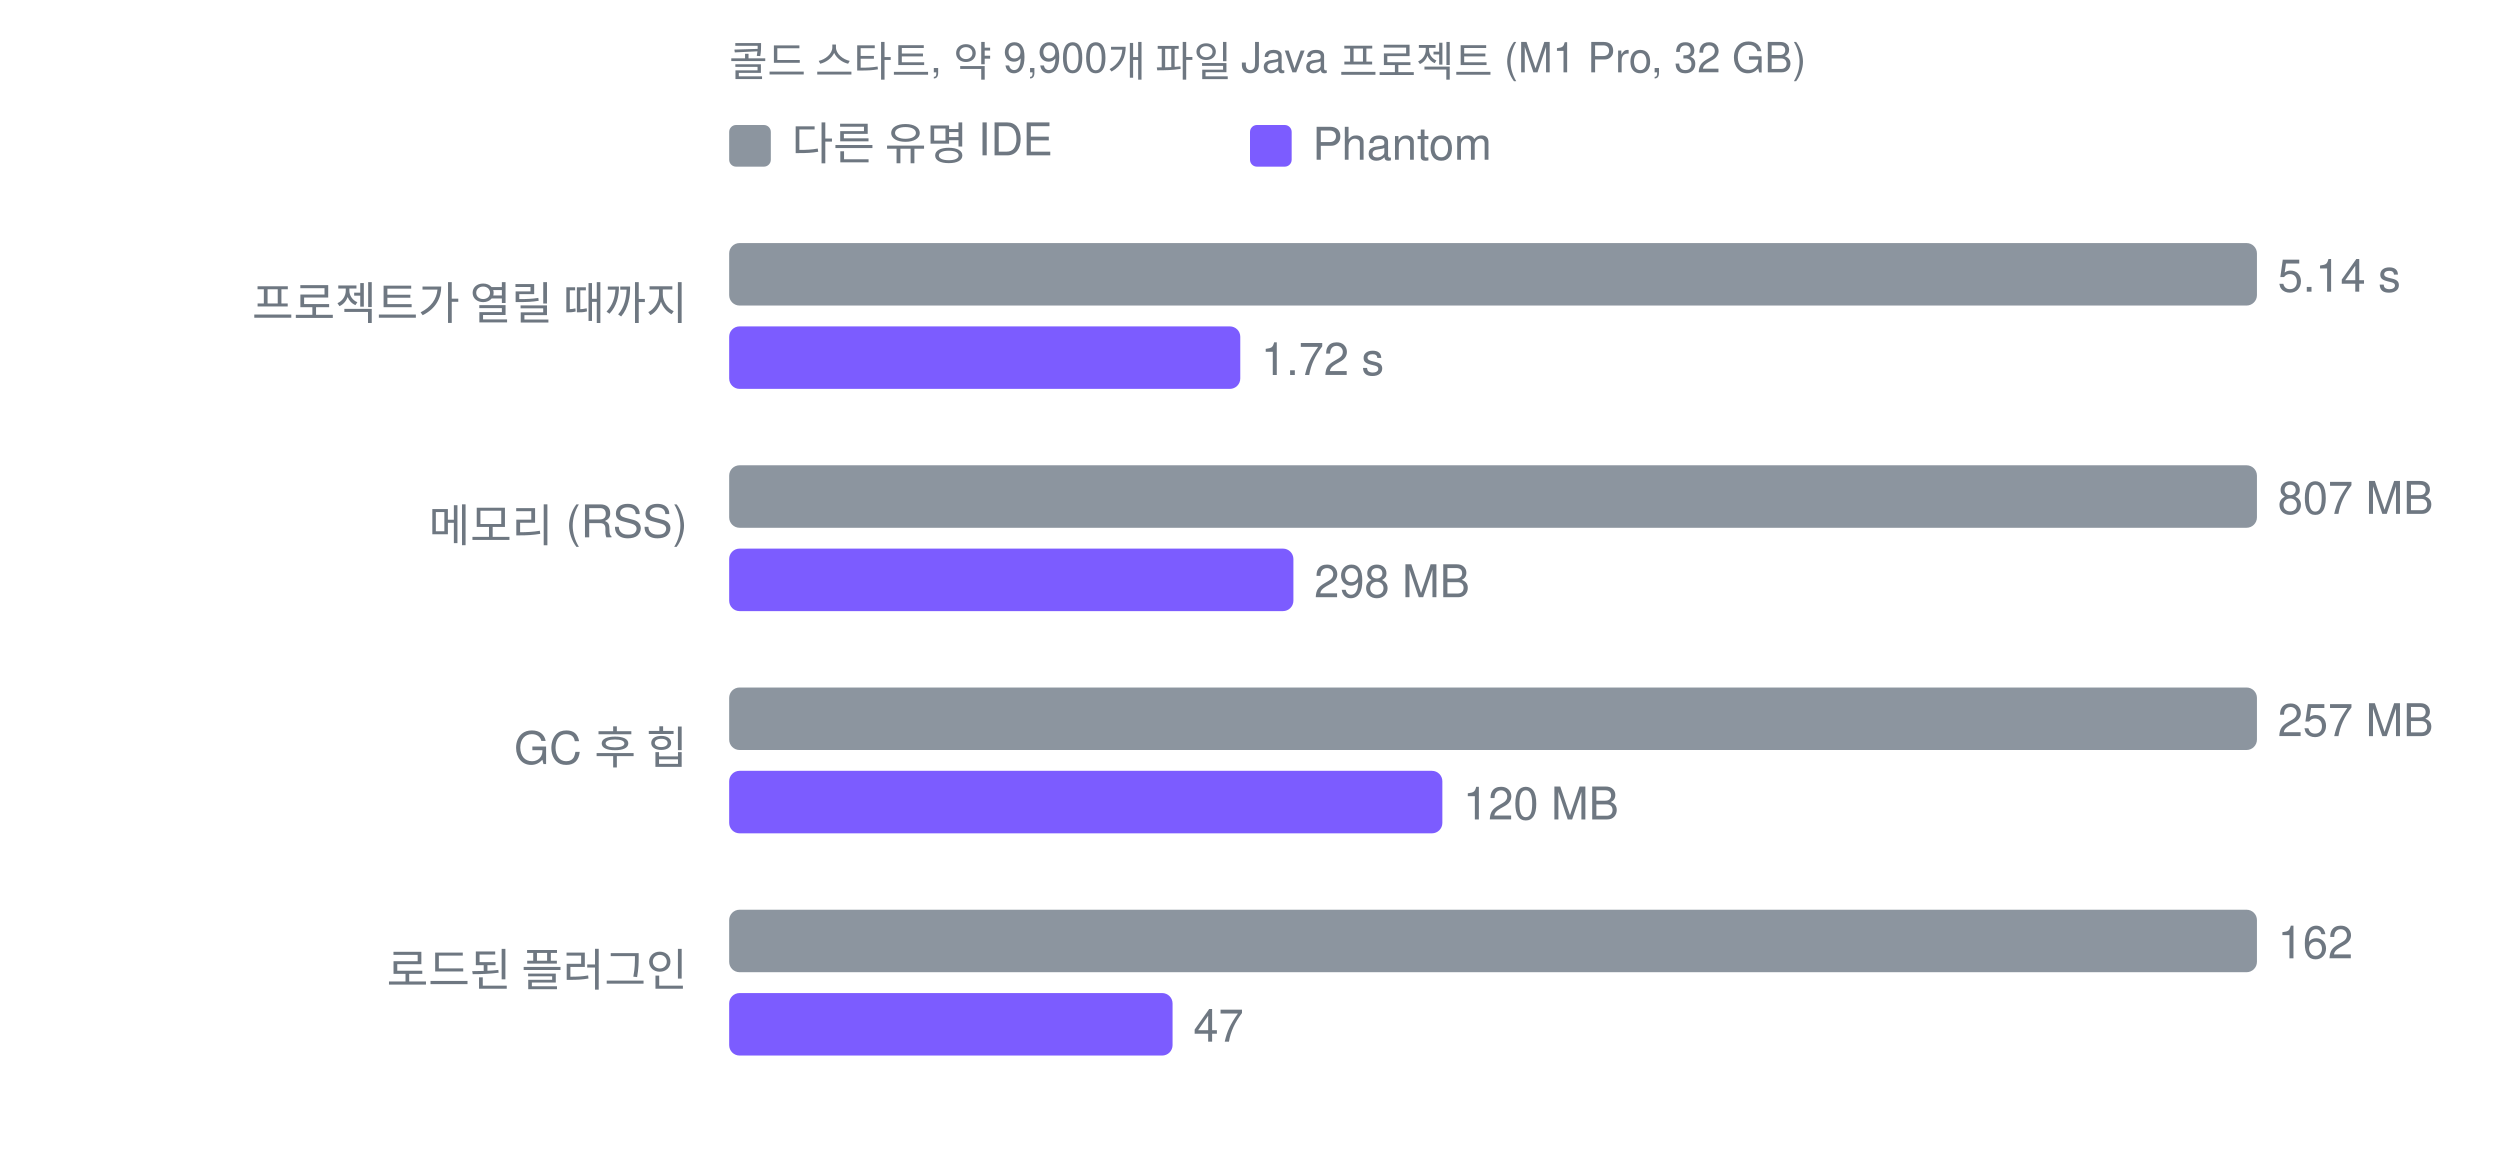
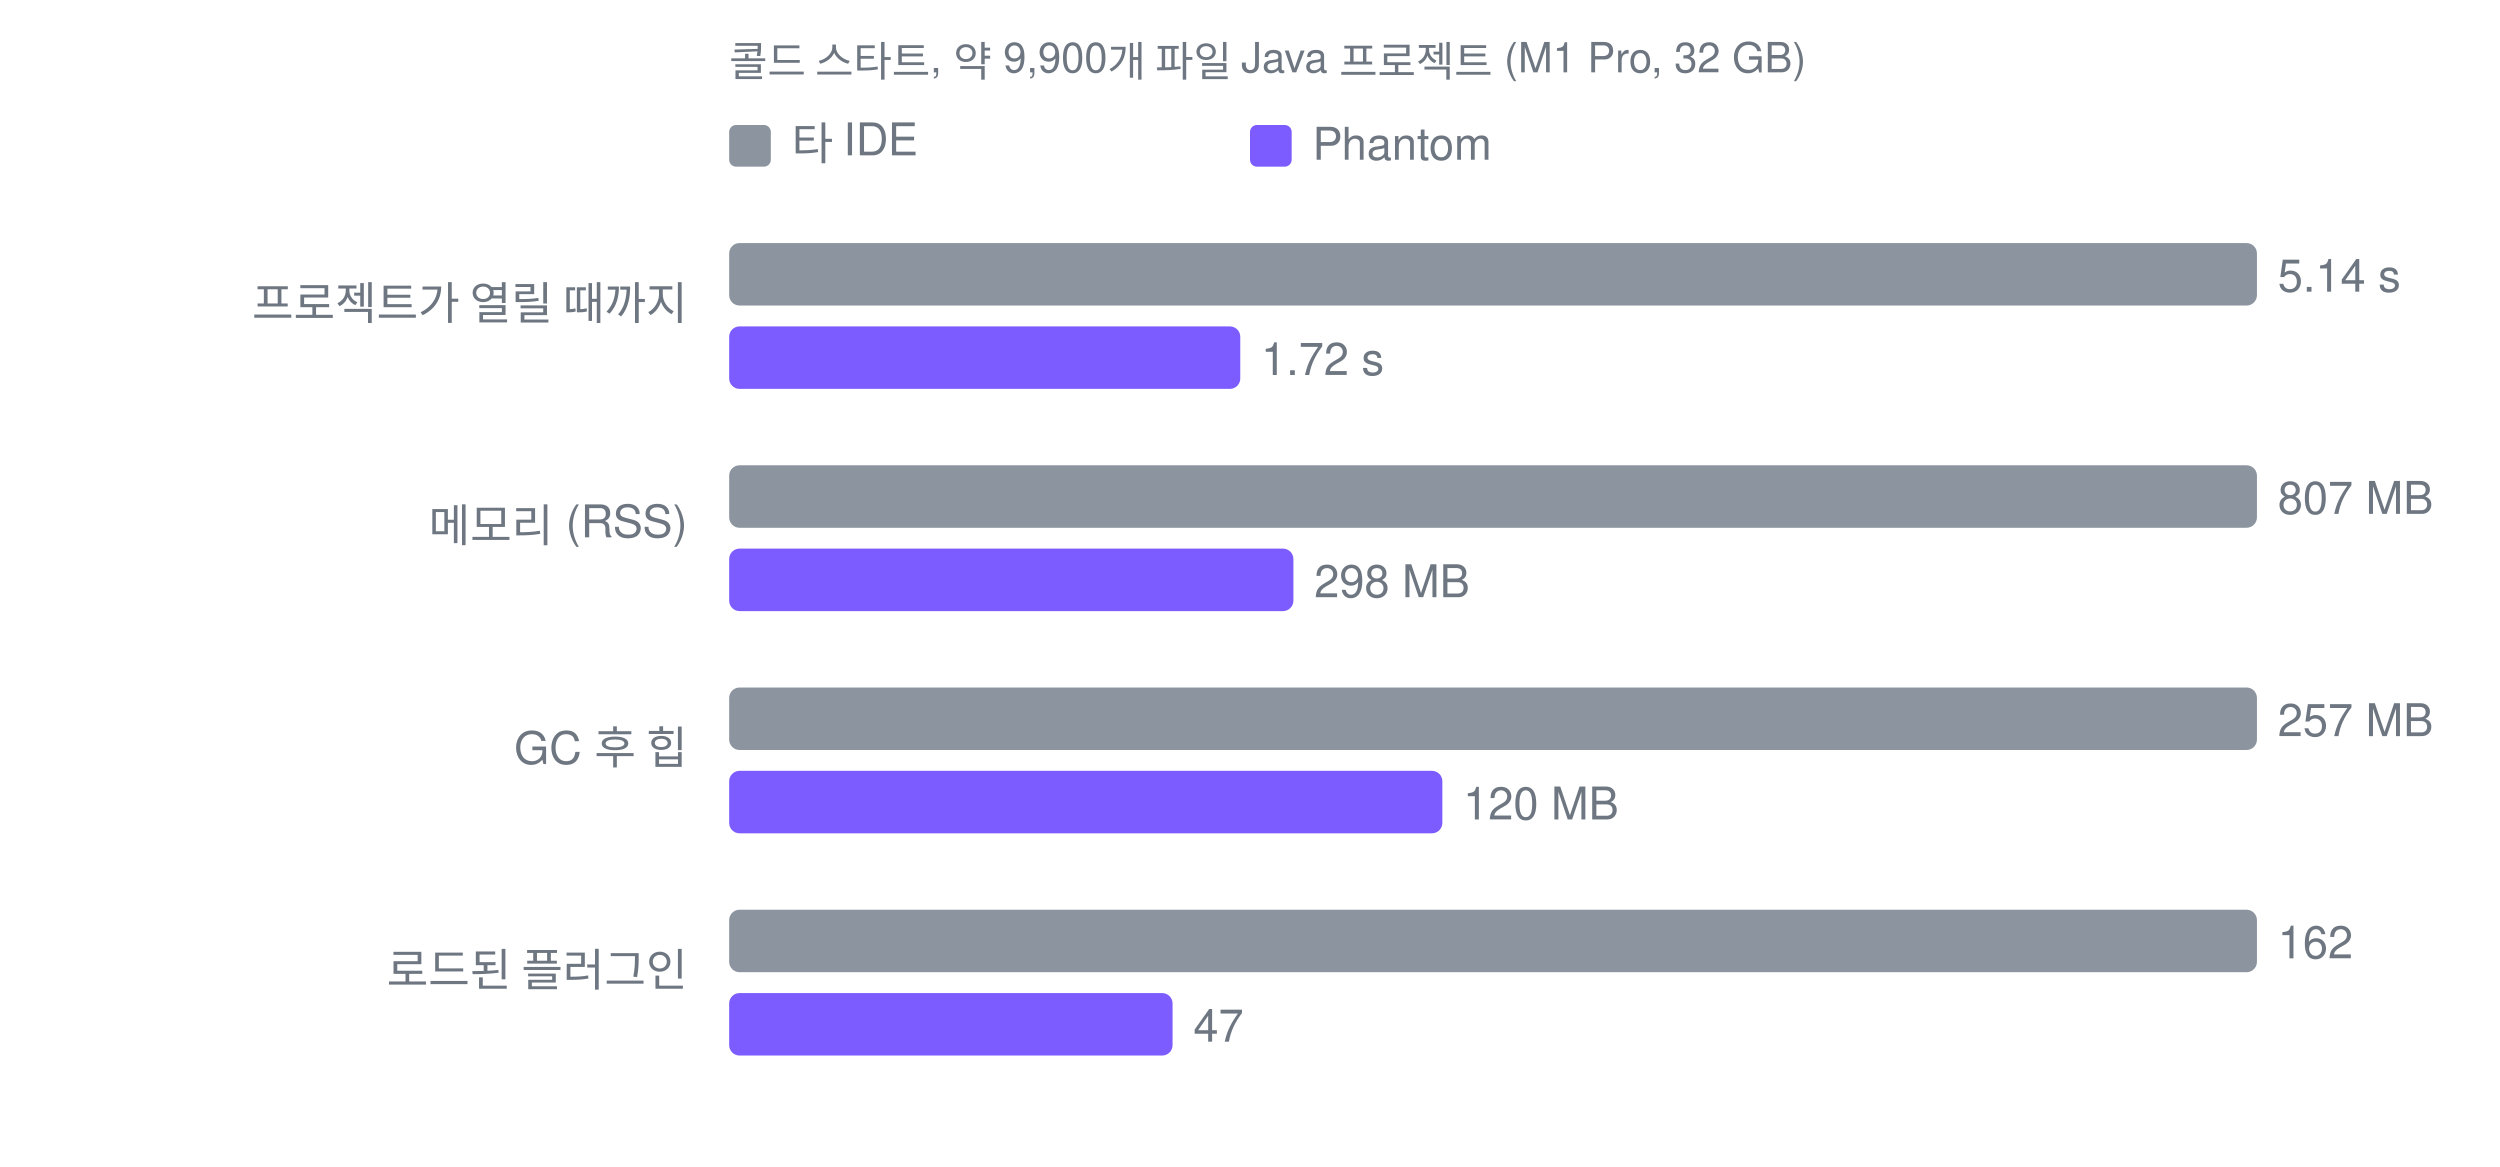
<svg xmlns="http://www.w3.org/2000/svg" width="720" height="336" viewBox="0 0 720 336" font-family="-apple-system,Segoe UI,Helvetica,Arial,sans-serif" font-size="13">
  <style>.l{fill:#6e7781}.v{fill:#6e7781;font-variant-numeric:tabular-nums}.o{fill:#8c959f}.p{fill:#7c5cff}.t{fill:#6e7781;font-size:12px}</style>
  <text x="210" y="22" class="t">콜드 스타트, 약 9,900개 파일 Java 프로젝트 (M1 Pro, 32 GB)</text>
  <rect x="210" y="36" width="12" height="12" rx="2" class="o" />
-   <text x="228" y="46" class="l">다른 유명 IDE</text>
+   <text x="228" y="46" class="l">타 IDE</text>
  <rect x="360" y="36" width="12" height="12" rx="2" class="p" />
  <text x="378" y="46" class="l">Phantom</text>
  <text x="198" y="92" text-anchor="end" class="l">프로젝트가 열릴 때까지</text>
  <rect x="210" y="70" width="440.0" height="18" rx="3" class="o" />
  <text x="656.0" y="84" class="v">5.14 s</text>
  <rect x="210" y="94" width="147.2" height="18" rx="3" class="p" />
  <text x="363.2" y="108" class="v">1.72 s</text>
  <text x="198" y="156" text-anchor="end" class="l">메모리 (RSS)</text>
  <rect x="210" y="134" width="440.0" height="18" rx="3" class="o" />
  <text x="656.0" y="148" class="v">807 MB</text>
  <rect x="210" y="158" width="162.5" height="18" rx="3" class="p" />
  <text x="378.5" y="172" class="v">298 MB</text>
  <text x="198" y="220" text-anchor="end" class="l">GC 후 힙</text>
  <rect x="210" y="198" width="440.0" height="18" rx="3" class="o" />
  <text x="656.0" y="212" class="v">257 MB</text>
  <rect x="210" y="222" width="205.4" height="18" rx="3" class="p" />
  <text x="421.4" y="236" class="v">120 MB</text>
  <text x="198" y="284" text-anchor="end" class="l">로드된 플러그인</text>
  <rect x="210" y="262" width="440.0" height="18" rx="3" class="o" />
  <text x="656.0" y="276" class="v">162</text>
  <rect x="210" y="286" width="127.7" height="18" rx="3" class="p" />
  <text x="343.7" y="300" class="v">47</text>
</svg>
